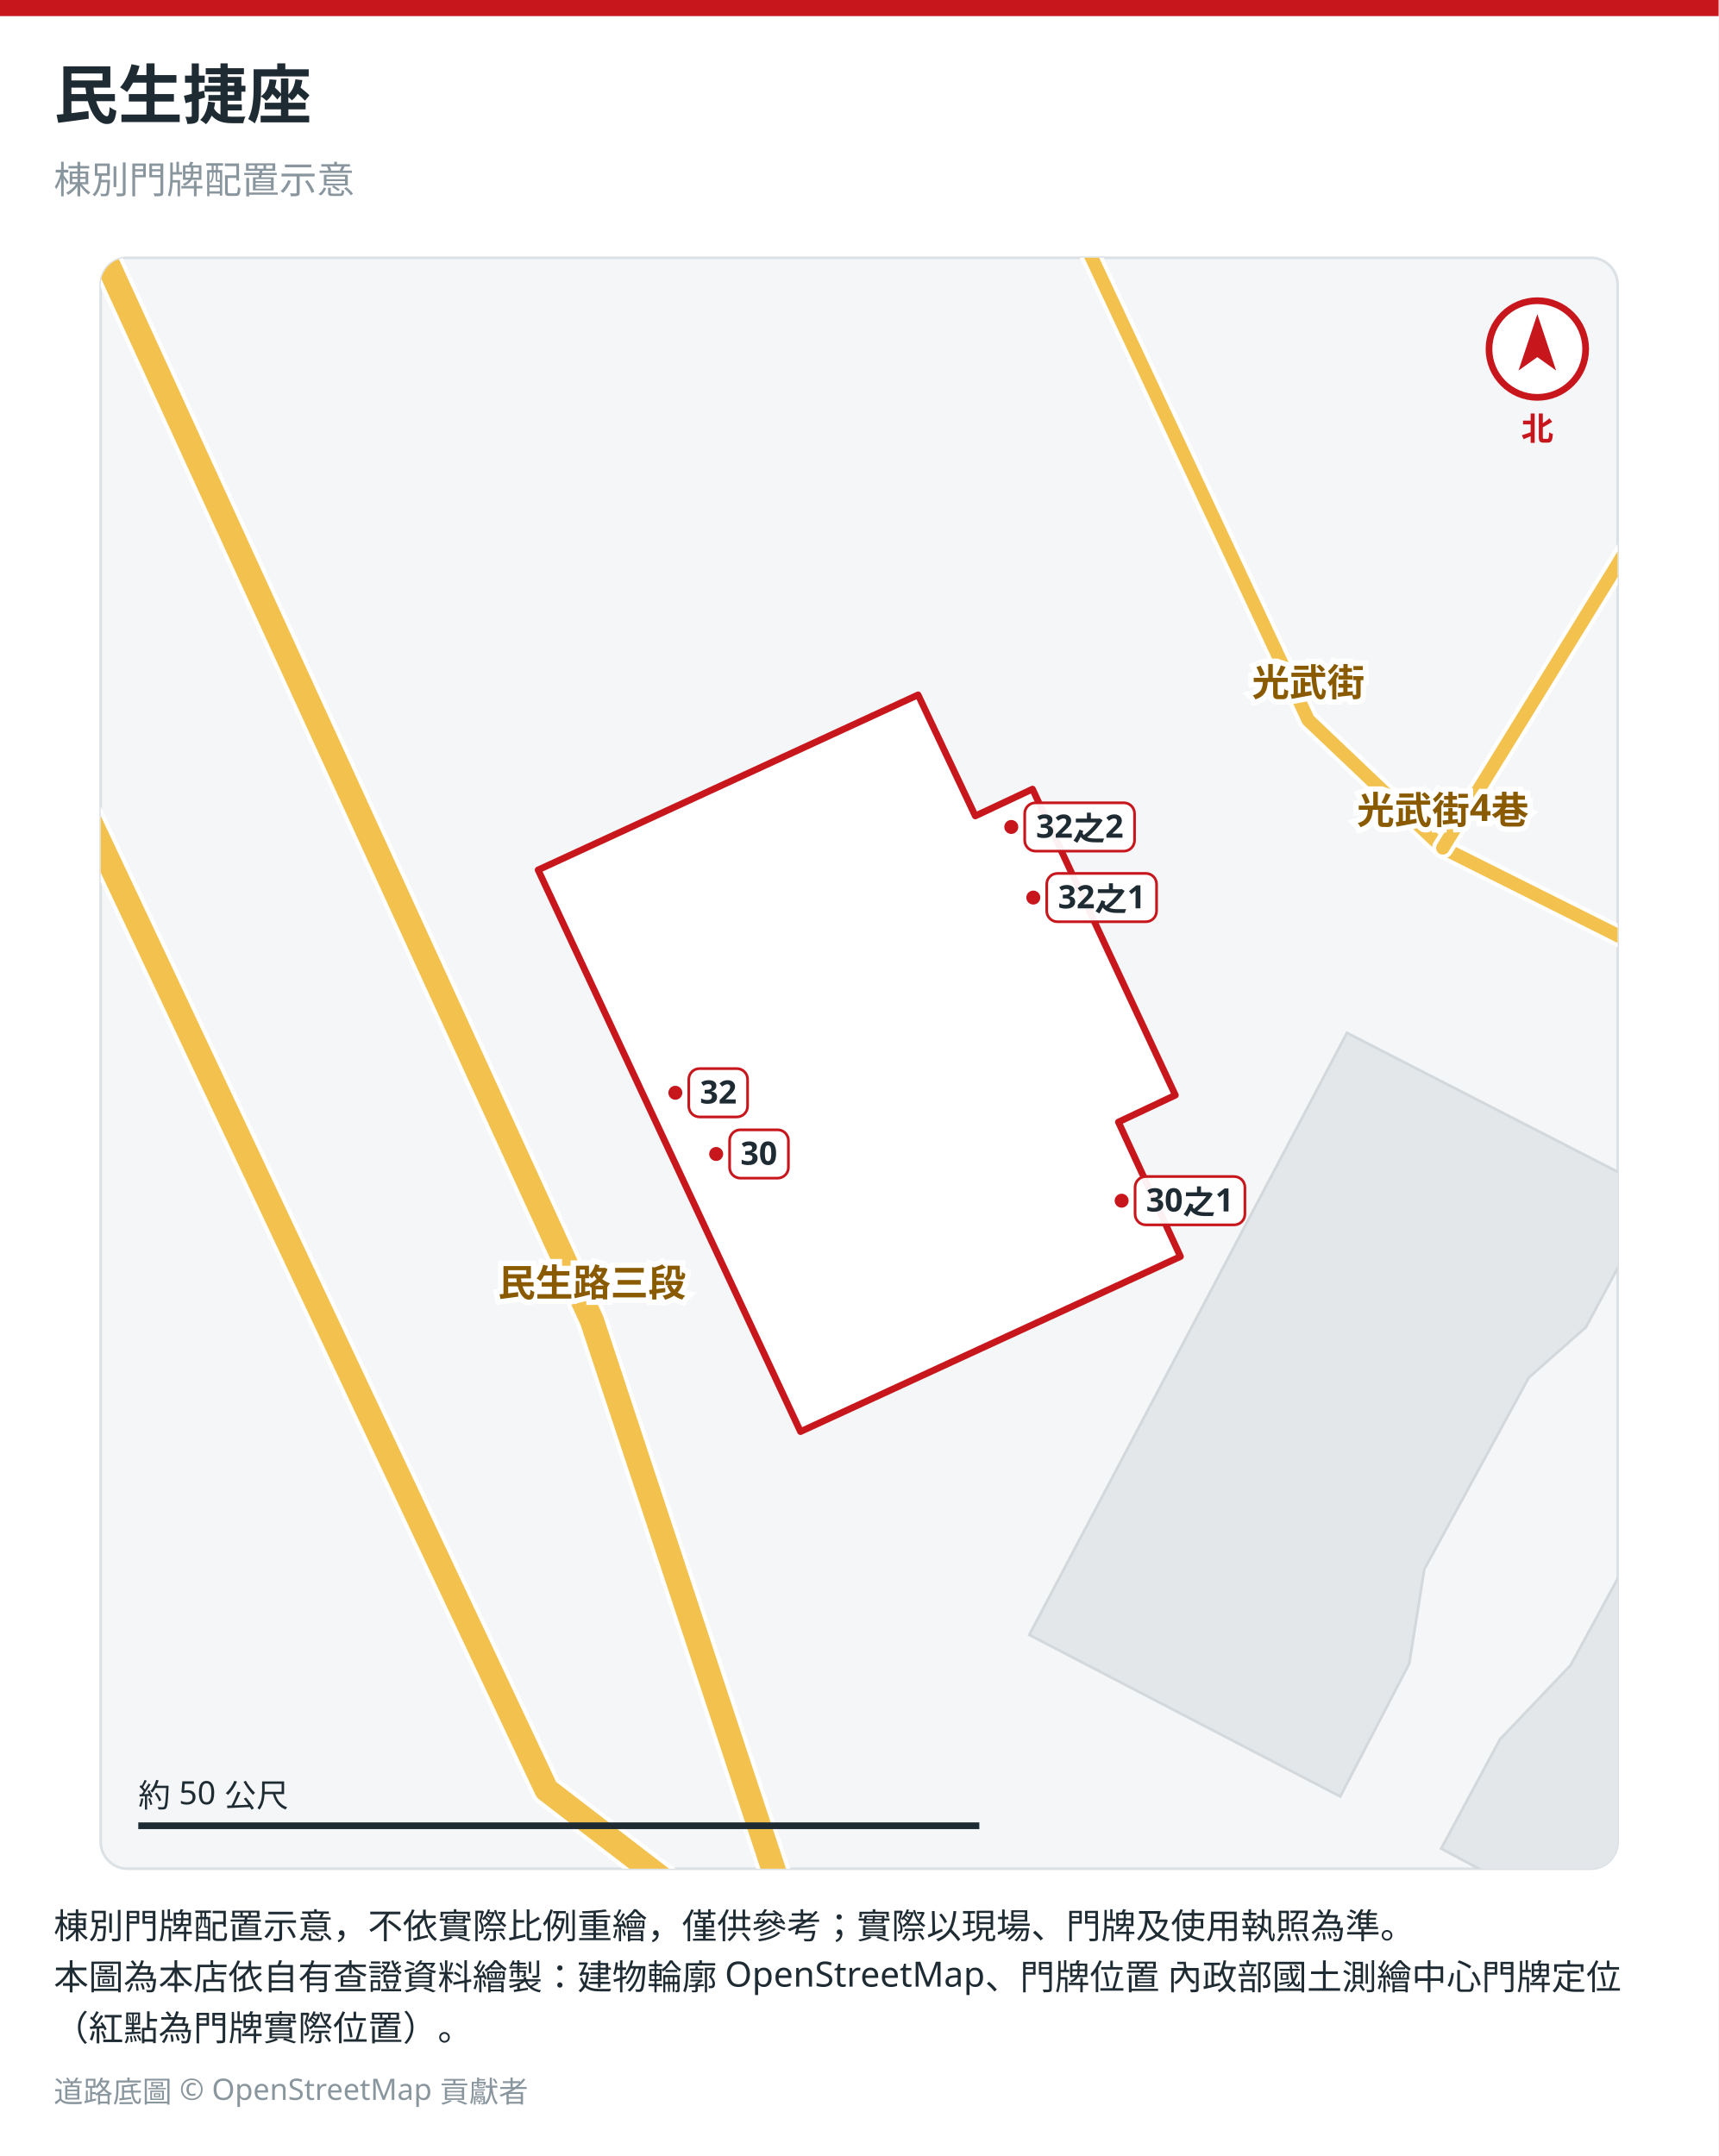
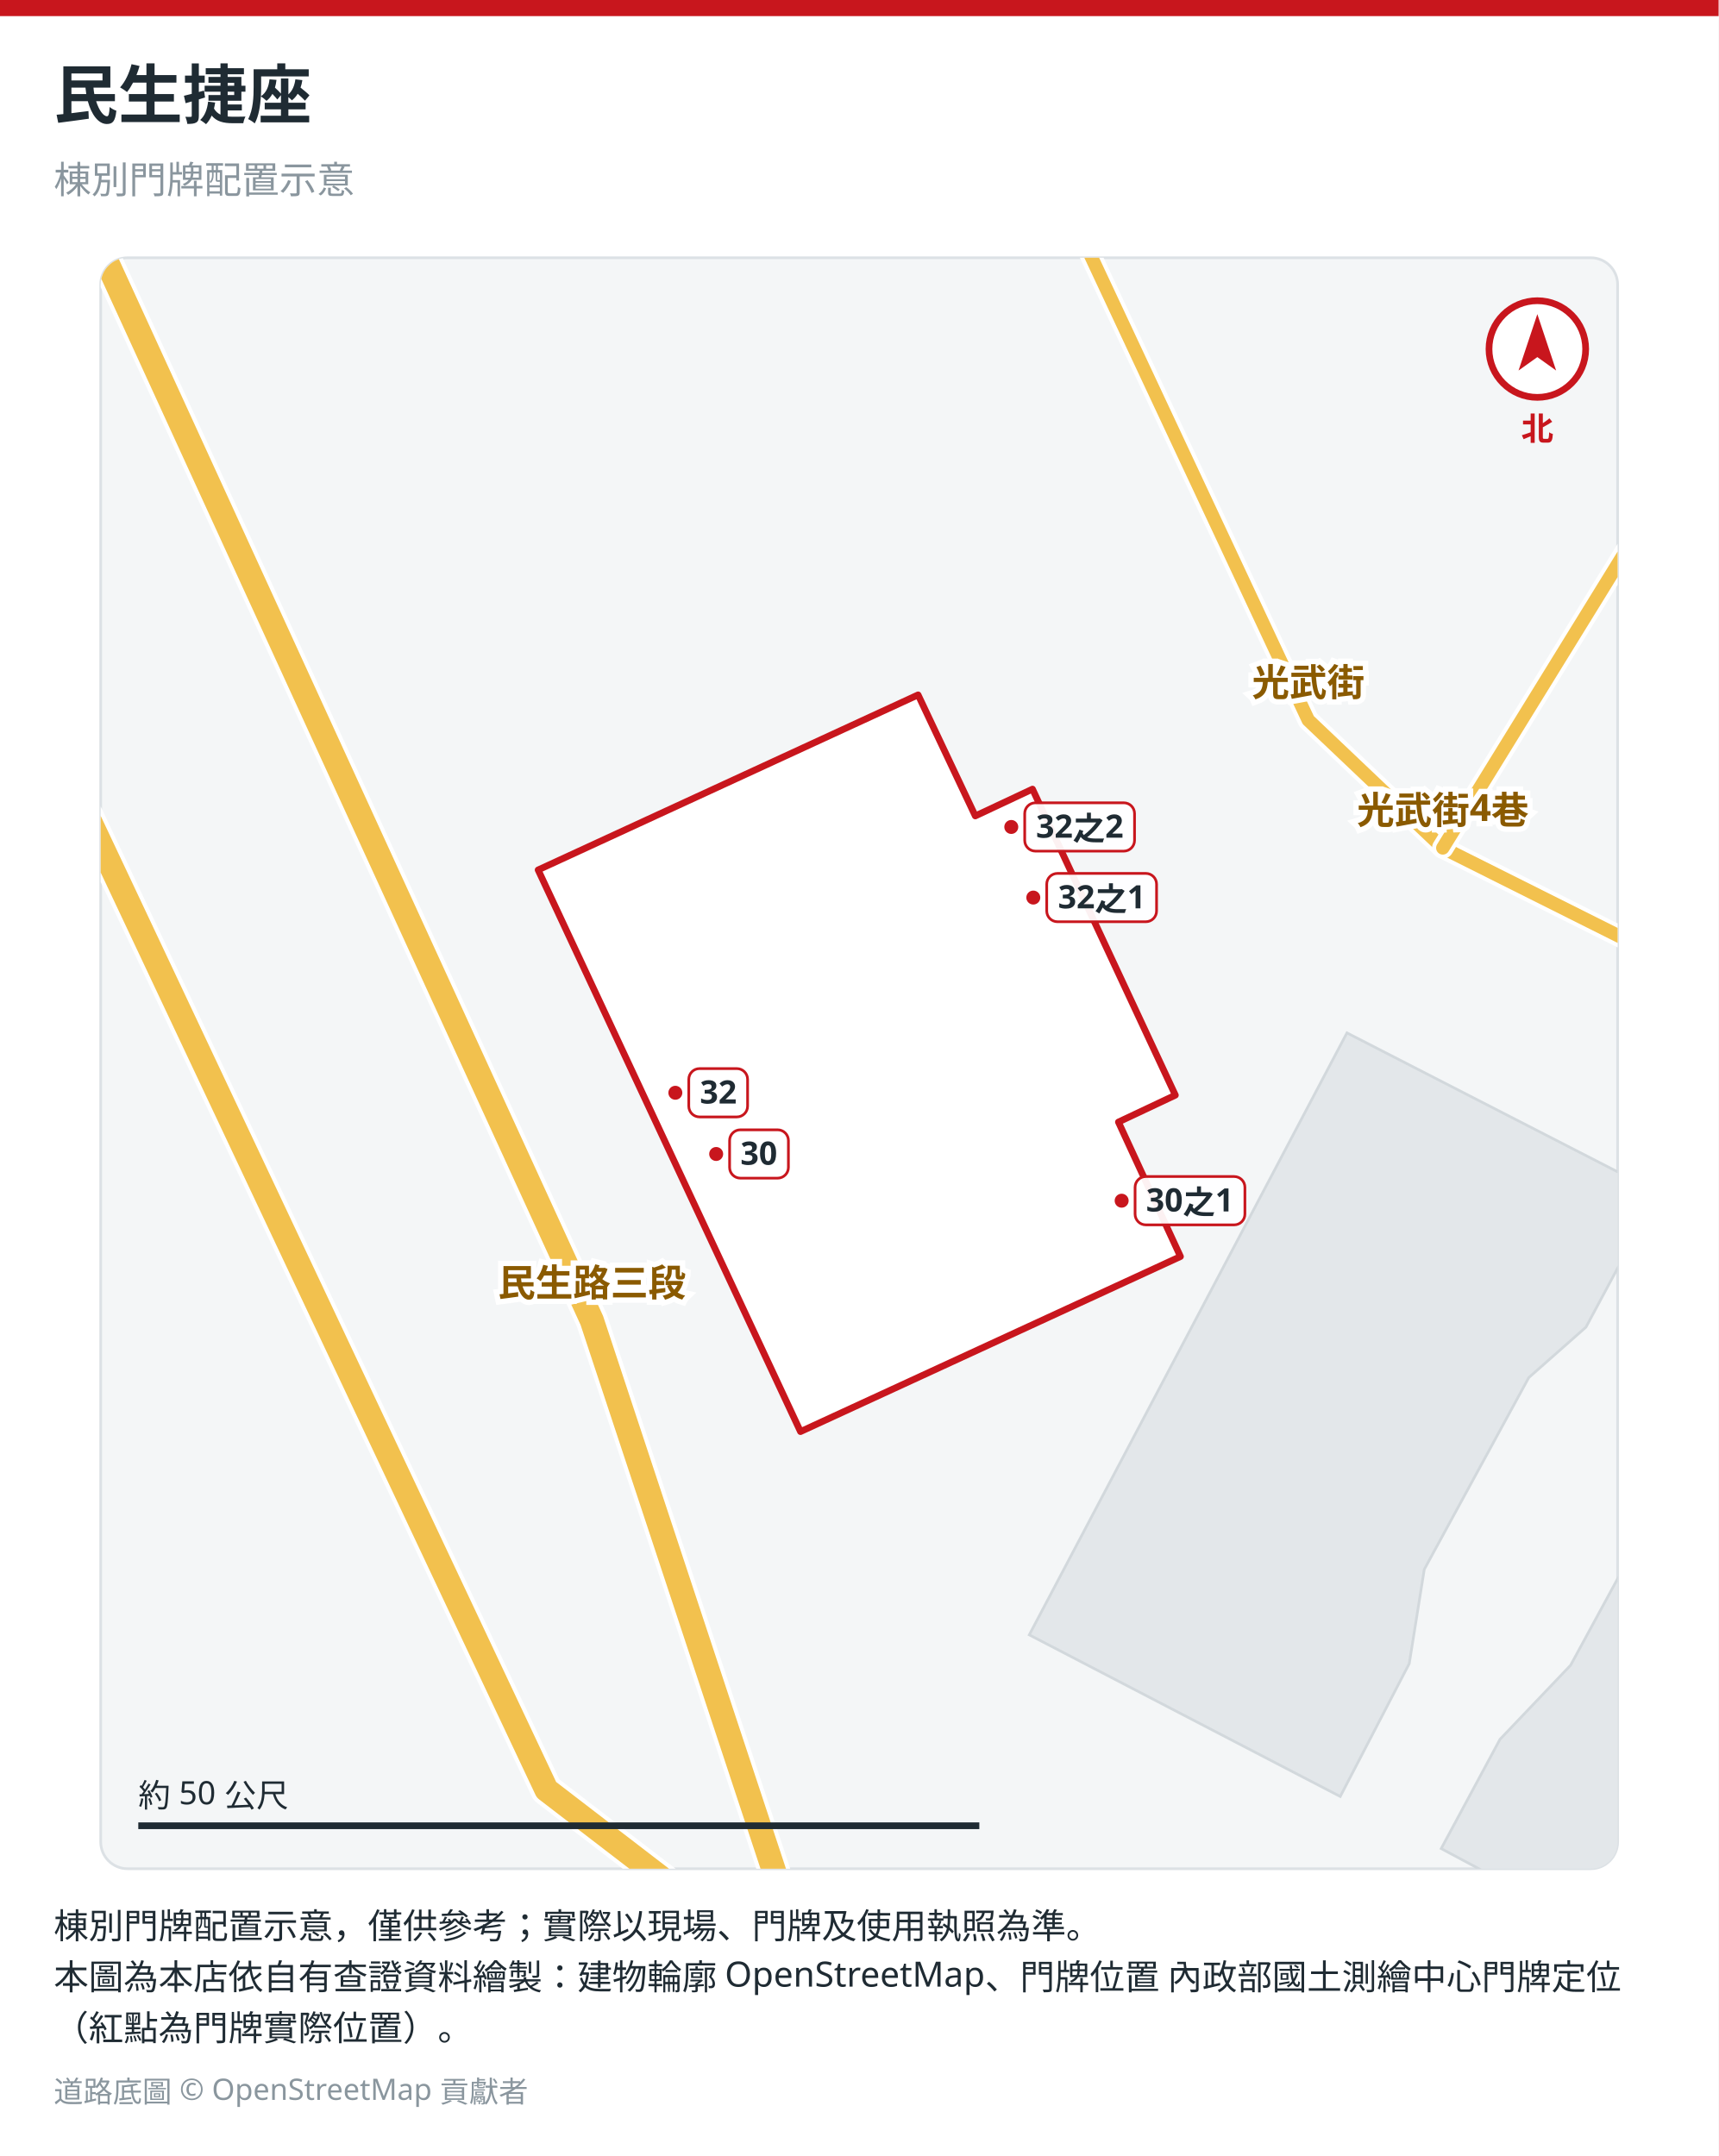
<svg xmlns="http://www.w3.org/2000/svg" viewBox="0 0 640 803" preserveAspectRatio="xMidYMin meet" style="width:100%;height:auto;max-width:1280px" font-family="Noto Sans TC, Microsoft JhengHei, PingFang TC, sans-serif">
  <rect width="100%" height="100%" fill="#FFFFFF" />
  <rect width="100%" height="6" fill="#C8161D" />
  <text x="20" y="44" font-size="24" font-weight="700" fill="#1F2B33">民生捷座</text>
  <text x="20" y="72" font-size="14" fill="#8A969E">棟別門牌配置示意</text>
  <defs>
    <clipPath id="c">
      <rect x="37.5" y="96.0" width="564.9" height="600.0" rx="10" />
    </clipPath>
  </defs>
  <rect x="37.5" y="96.0" width="564.9" height="600.0" rx="10" fill="#F4F6F7" stroke="#DCE1E5" />
  <g clip-path="url(#c)">
    <path d="M536.7,688.5 L652.6,750.5 L772.2,530.7 L657.0,468.0 L633.8,509.4 L628.8,539.4 L584.9,620.2 L558.6,647.8 Z" fill="#E3E7EA" stroke="#D2D8DC" stroke-width="1" />
    <path d="M383.3,608.9 L499.1,669.1 L524.8,619.6 L530.4,584.5 L569.3,513.1 L590.6,494.3 L617.5,444.2 L501.6,384.7 Z" fill="#E3E7EA" stroke="#D2D8DC" stroke-width="1" />
    <path d="M-80.8,1219.6 L-112.8,1148.8 L-70.2,1130.0 L-172.9,902.7 L-102.1,870.7 L33.2,1168.9 Z" fill="#E3E7EA" stroke="#D2D8DC" stroke-width="1" />
    <path d="M622.5,771.2 L613.1,788.1 L601.8,808.1 L685.1,853.2 L697.7,830.7 L705.2,816.9 Z" fill="#E3E7EA" stroke="#D2D8DC" stroke-width="1" />
    <path d="M-261.8,800.6 L-186.1,804.4 L-194.2,964.1 L-238.0,962.2 L-270.0,960.3 Z" fill="#E3E7EA" stroke="#D2D8DC" stroke-width="1" />
    <path d="M1034.0,564.5 L537.3,315.8 L487.2,268.2 L-1414.2,-3792.1 L-1580.2,-4184.2" fill="none" stroke="#FFFFFF" stroke-width="8" stroke-linecap="round" stroke-linejoin="round" />
    <path d="M1034.0,564.5 L537.3,315.8 L487.2,268.2 L-1414.2,-3792.1 L-1580.2,-4184.2" fill="none" stroke="#F2C14E" stroke-width="5" stroke-linecap="round" stroke-linejoin="round" />
    <path d="M1250.1,-625.5 L684.5,393.5" fill="none" stroke="#FFFFFF" stroke-width="8" stroke-linecap="round" stroke-linejoin="round" />
    <path d="M1250.1,-625.5 L684.5,393.5" fill="none" stroke="#F2C14E" stroke-width="5" stroke-linecap="round" stroke-linejoin="round" />
    <path d="M-74.6,-145.1 L192.9,-137.6 L287.4,-161.4 L336.3,-133.9 L955.1,-93.1" fill="none" stroke="#FFFFFF" stroke-width="8" stroke-linecap="round" stroke-linejoin="round" />
    <path d="M-74.6,-145.1 L192.9,-137.6 L287.4,-161.4 L336.3,-133.9 L955.1,-93.1" fill="none" stroke="#F2C14E" stroke-width="5" stroke-linecap="round" stroke-linejoin="round" />
    <path d="M303.7,743.6 L220.4,491.8 L-162.9,-344.9" fill="none" stroke="#FFFFFF" stroke-width="12" stroke-linecap="round" stroke-linejoin="round" />
    <path d="M303.7,743.6 L220.4,491.8 L-162.9,-344.9" fill="none" stroke="#F2C14E" stroke-width="9" stroke-linecap="round" stroke-linejoin="round" />
    <path d="M616.2,-642.4 L695.2,-500.9 L675.1,92.2 L537.3,315.8" fill="none" stroke="#FFFFFF" stroke-width="8" stroke-linecap="round" stroke-linejoin="round" />
    <path d="M616.2,-642.4 L695.2,-500.9 L675.1,92.2 L537.3,315.8" fill="none" stroke="#F2C14E" stroke-width="5" stroke-linecap="round" stroke-linejoin="round" />
    <path d="M900.0,1043.0 L1373.4,1102.5 L1950.3,1136.3" fill="none" stroke="#FFFFFF" stroke-width="8" stroke-linecap="round" stroke-linejoin="round" />
    <path d="M900.0,1043.0 L1373.4,1102.5 L1950.3,1136.3" fill="none" stroke="#F2C14E" stroke-width="5" stroke-linecap="round" stroke-linejoin="round" />
    <path d="M-431.6,-85.6 L-18.2,812.5 L155.9,1140.7" fill="none" stroke="#FFFFFF" stroke-width="12" stroke-linecap="round" stroke-linejoin="round" />
    <path d="M-431.6,-85.6 L-18.2,812.5 L155.9,1140.7" fill="none" stroke="#F2C14E" stroke-width="9" stroke-linecap="round" stroke-linejoin="round" />
    <path d="M303.7,743.6 L203.5,666.6 L-100.9,20.8" fill="none" stroke="#FFFFFF" stroke-width="12" stroke-linecap="round" stroke-linejoin="round" />
    <path d="M303.7,743.6 L203.5,666.6 L-100.9,20.8" fill="none" stroke="#F2C14E" stroke-width="9" stroke-linecap="round" stroke-linejoin="round" />
    <path d="M-100.9,20.8 L-207.3,-258.5 L-621.3,-1107.1" fill="none" stroke="#FFFFFF" stroke-width="12" stroke-linecap="round" stroke-linejoin="round" />
    <path d="M-100.9,20.8 L-207.3,-258.5 L-621.3,-1107.1" fill="none" stroke="#F2C14E" stroke-width="9" stroke-linecap="round" stroke-linejoin="round" />
    <path d="M588.1,1434.4 L322.5,857.6 L303.7,743.6" fill="none" stroke="#FFFFFF" stroke-width="12" stroke-linecap="round" stroke-linejoin="round" />
    <path d="M588.1,1434.4 L322.5,857.6 L303.7,743.6" fill="none" stroke="#F2C14E" stroke-width="9" stroke-linecap="round" stroke-linejoin="round" />
    <path d="M1237.5,156.1 L856.1,904.6" fill="none" stroke="#FFFFFF" stroke-width="12" stroke-linecap="round" stroke-linejoin="round" />
    <path d="M1237.5,156.1 L856.1,904.6" fill="none" stroke="#F2C14E" stroke-width="9" stroke-linecap="round" stroke-linejoin="round" />
    <path d="M856.1,904.6 L588.1,1434.4" fill="none" stroke="#FFFFFF" stroke-width="12" stroke-linecap="round" stroke-linejoin="round" />
    <path d="M856.1,904.6 L588.1,1434.4" fill="none" stroke="#F2C14E" stroke-width="9" stroke-linecap="round" stroke-linejoin="round" />
    <path d="M200.4,324.0 L341.9,258.8 L363.2,303.9 L384.5,293.9 L437.7,407.9 L416.5,417.9 L439.6,468.0 L298.1,533.2 Z" fill="#FFFFFF" stroke="#C8161D" stroke-width="2.5" stroke-linejoin="round" />
  </g>
  <text x="487.2" y="259.2" font-size="14" font-weight="700" fill="#8A5A00" text-anchor="middle" stroke="#FFFFFF" stroke-width="4" paint-order="stroke">光武街</text>
  <text x="220.4" y="482.8" font-size="14" font-weight="700" fill="#8A5A00" text-anchor="middle" stroke="#FFFFFF" stroke-width="4" paint-order="stroke">民生路三段</text>
  <text x="537.3" y="306.8" font-size="14" font-weight="700" fill="#8A5A00" text-anchor="middle" stroke="#FFFFFF" stroke-width="4" paint-order="stroke">光武街4巷</text>
  <circle cx="251.5" cy="407.0" r="3.2" fill="#C8161D" stroke="#FFFFFF" stroke-width="1.2" />
  <circle cx="266.7" cy="429.8" r="3.2" fill="#C8161D" stroke="#FFFFFF" stroke-width="1.2" />
  <circle cx="376.6" cy="308.0" r="3.2" fill="#C8161D" stroke="#FFFFFF" stroke-width="1.2" />
  <circle cx="384.8" cy="334.3" r="3.2" fill="#C8161D" stroke="#FFFFFF" stroke-width="1.2" />
  <circle cx="417.7" cy="447.2" r="3.2" fill="#C8161D" stroke="#FFFFFF" stroke-width="1.2" />
  <rect x="256.5" y="398.0" width="21.9" height="18.0" rx="4" fill="#FFFFFF" fill-opacity="0.94" stroke="#C8161D" stroke-width="1" />
  <text x="267.5" y="411.0" font-size="12" font-weight="700" fill="#1F2B33" text-anchor="middle">32</text>
  <rect x="271.7" y="420.8" width="21.9" height="18.0" rx="4" fill="#FFFFFF" fill-opacity="0.94" stroke="#C8161D" stroke-width="1" />
  <text x="282.6" y="433.8" font-size="12" font-weight="700" fill="#1F2B33" text-anchor="middle">30</text>
  <rect x="381.6" y="299.0" width="40.9" height="18.0" rx="4" fill="#FFFFFF" fill-opacity="0.94" stroke="#C8161D" stroke-width="1" />
  <text x="402.1" y="312.0" font-size="12" font-weight="700" fill="#1F2B33" text-anchor="middle">32之2</text>
  <rect x="389.8" y="325.3" width="40.9" height="18.0" rx="4" fill="#FFFFFF" fill-opacity="0.94" stroke="#C8161D" stroke-width="1" />
  <text x="410.3" y="338.3" font-size="12" font-weight="700" fill="#1F2B33" text-anchor="middle">32之1</text>
  <rect x="422.7" y="438.2" width="40.9" height="18.0" rx="4" fill="#FFFFFF" fill-opacity="0.94" stroke="#C8161D" stroke-width="1" />
  <text x="443.1" y="451.2" font-size="12" font-weight="700" fill="#1F2B33" text-anchor="middle">30之1</text>
  <circle cx="572.5" cy="130.0" r="18" fill="#FFFFFF" stroke="#C8161D" stroke-width="2.5" />
  <path d="M572.5,117.0 L579.5,138.0 L572.5,133.0 L565.5,138.0 Z" fill="#C8161D" />
  <text x="572.5" y="164.0" font-size="12" font-weight="700" fill="#C8161D" text-anchor="middle">北</text>
  <line x1="51.5" y1="680.0" x2="364.7" y2="680.0" stroke="#1F2B33" stroke-width="2.5" />
  <text x="51.5" y="673.0" font-size="12" fill="#1F2B33">約 50 公尺</text>
-   <text x="20" y="722.0" font-size="13" fill="#1F2B33">棟別門牌配置示意，不依實際比例重繪，僅供參考；實際以現場、門牌及使用執照為準。</text>
+   <text x="20" y="722.0" font-size="13" fill="#1F2B33">棟別門牌配置示意，僅供參考；實際以現場、門牌及使用執照為準。</text>
  <text x="20" y="741.0" font-size="13" fill="#1F2B33">本圖為本店依自有查證資料繪製：建物輪廓 OpenStreetMap、門牌位置 內政部國土測繪中心門牌定位</text>
  <text x="20" y="760.0" font-size="13" fill="#1F2B33">（紅點為門牌實際位置）。</text>
  <text x="20" y="783.0" font-size="11" fill="#8A969E">道路底圖 © OpenStreetMap 貢獻者</text>
</svg>
